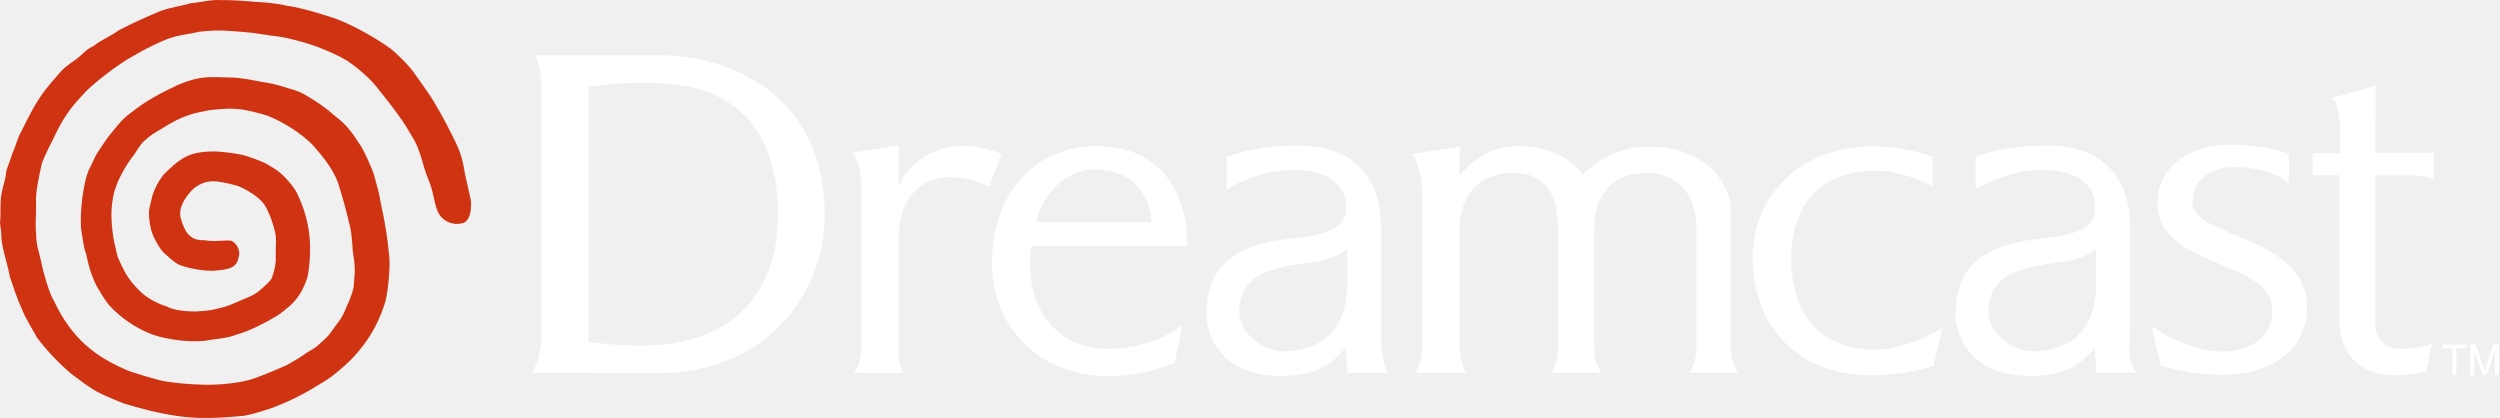
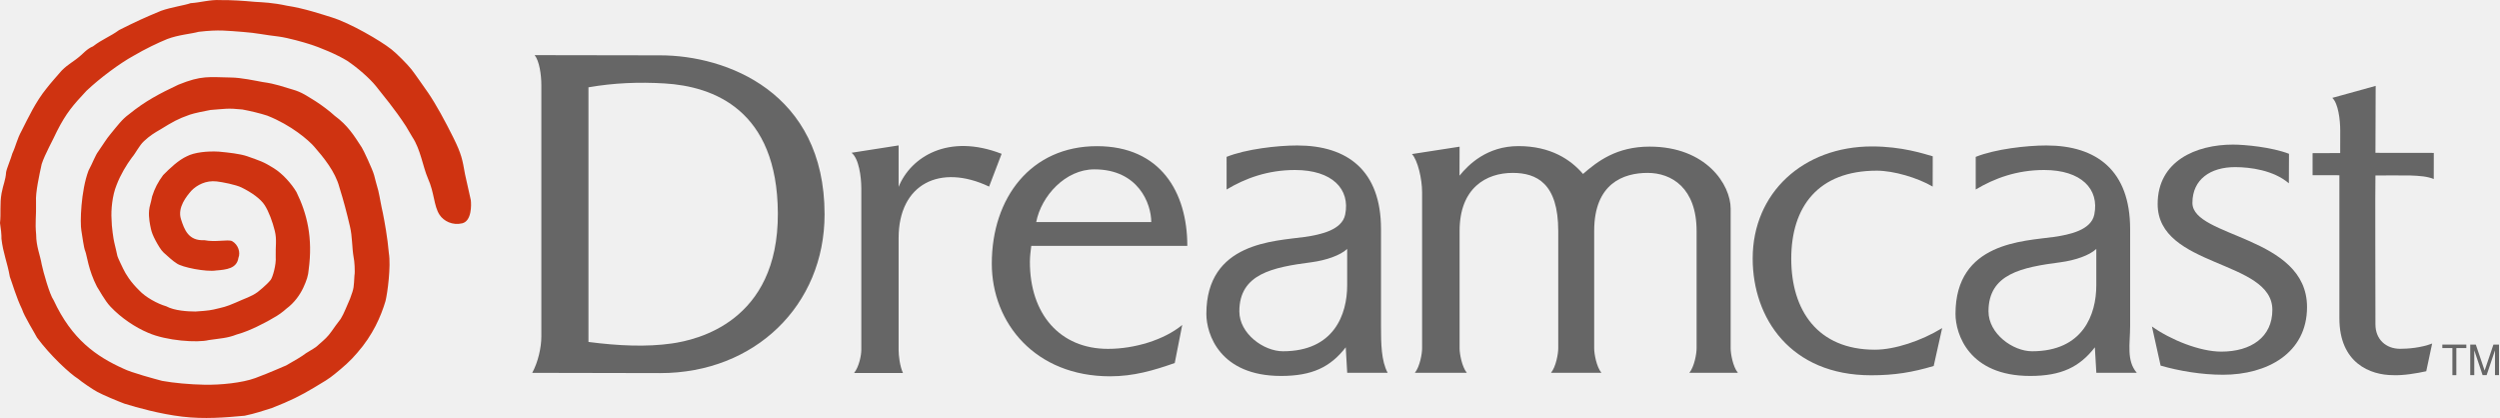
- <svg xmlns="http://www.w3.org/2000/svg" version="1.2" id="Layer_1" x="0px" y="0px" width="566.93px" height="94.787px" viewBox="0 0 566.93 94.787" xml:space="preserve">
-   <defs id="defs2466" />
-   <g id="g2459" style="fill:#ffffff;fill-opacity:1">
-     <polygon fill="#666666" points="556.359,78.931 554.074,78.931 554.074,78.142 559.518,78.142 559.518,78.931 557.252,78.931    557.252,85.077 556.359,85.077  " id="polygon2439" style="fill:#ffffff;fill-opacity:1" />
-     <polygon fill="#666666" points="563.211,85.077 561.318,79.442 561.318,85.077 560.404,85.077 560.404,78.142 561.668,78.142    563.668,84.038 565.666,78.142 566.93,78.142 566.93,85.077 566.02,85.077 566.02,79.442 564.125,85.077  " id="polygon2441" style="fill:#ffffff;fill-opacity:1" />
-     <path fill="#666666" d="M122.813,19.344c0-2.409-0.458-5.529-1.522-6.841c6.973,0,22.039,0.046,28.497,0.046   c14.859,0,37.277,8.247,37.277,36.052c0,20.635-15.826,36.008-37.277,36.008c-4.705,0-22.67-0.058-29.044-0.058   c1.306-2.411,2.069-5.685,2.069-8.269V19.344L122.813,19.344z M133.5,77.543c6.858,0.892,13.189,1.165,18.917,0.347   c5.542-0.793,24.165-4.805,24.049-29.529c-0.109-23.431-14.581-28.788-25.731-29.443c-5.819-0.343-11.436-0.123-17.236,0.881   L133.5,77.543L133.5,77.543z" id="path2443" style="fill:#ffffff;fill-opacity:1" />
-     <path fill="#666666" d="M193.187,34.642l10.676-1.667c0,2.186,0,8.596,0,9.4c2.738-6.767,11.259-12.205,23.366-7.493l-2.838,7.433   c-11.082-5.26-20.528-0.646-20.528,11.661V79.37c0,1.209,0.264,3.648,0.985,5.213h-11.089c1.12-1.381,1.64-4.004,1.64-5.213V42.74   C195.396,40.083,194.854,35.97,193.187,34.642L193.187,34.642z" id="path2445" style="fill:#ffffff;fill-opacity:1" />
-     <path fill="#666666" d="M530.719,39.738c0,0.693,0,30.229,0,32.434c0,10.183,7.019,12.905,12.219,12.905   c2.197,0.107,5.313-0.406,7.488-0.889l1.338-6.285c-2.535,0.97-5.481,1.197-7.25,1.197c-3.26,0-5.617-2.164-5.617-5.549   c0-3.037-0.077-32.809,0-33.761h-0.034c0.432,0,7.196-0.024,7.879,0c2.217,0.078,3.92,0.213,5.387,0.803l0.008-5.919   c0,0-12.985-0.017-13.239-0.017l0.053-15.181l-9.838,2.719c1.356,1.269,1.797,4.982,1.797,7.431c0,0-0.008,4.536-0.008,5.083   c-0.441,0-5.438,0.025-6.265,0.025v5.001C525.51,39.735,530.719,39.738,530.719,39.738L530.719,39.738z" id="path2447" style="fill:#ffffff;fill-opacity:1" />
-     <path fill="#666666" d="M488.193,74.036c4.229,3.021,10.866,5.703,15.733,5.703c6.752,0,11.588-3.285,11.588-9.469   c0-11.414-26.022-9.522-26.022-24.004c0-9.792,8.756-13.476,17.1-13.476c2.683,0,8.806,0.582,12.697,2.088l-0.031,6.688   c-3.459-2.955-8.735-3.669-12.213-3.669c-5.521,0-9.668,2.74-9.668,8.112c0,7.887,26.002,7.43,26.002,23.621   c0,10.471-9.07,15.354-19.055,15.354c-4.865,0-9.939-0.862-14.16-2.071L488.193,74.036L488.193,74.036z" id="path2449" style="fill:#ffffff;fill-opacity:1" />
-     <path fill="#666666" d="M331.107,39.839c0-0.592,0.021-5.895,0.021-6.574l-10.809,1.671c1.303,1.365,2.303,5.623,2.303,8.667   v35.414c0,1.209-0.519,4.143-1.641,5.521h11.784c-1.118-1.381-1.637-4.313-1.637-5.521V52.372c0-9.75,6.031-13.164,12.035-13.164   c5.434,0,10.344,2.352,10.344,13.164v26.646c0,1.209-0.52,4.142-1.637,5.521h11.428c-1.123-1.381-1.637-4.313-1.637-5.521V52.372   c0-10.811,6.678-13.164,12.123-13.164c5.43,0,11.111,3.411,11.111,13.164v26.646c0,1.209-0.515,4.142-1.642,5.521h11.008   c-1.127-1.381-1.639-4.313-1.639-5.521V47.312c0-5.404-5.516-14.063-18.391-14.063c-7.492,0-11.818,3.333-15.103,6.2   c-2.793-3.26-7.34-6.317-14.647-6.317C337.365,33.129,333.162,37.302,331.107,39.839L331.107,39.839z" id="path2451" style="fill:#ffffff;fill-opacity:1" />
-     <path fill="#666666" d="M305.621,56.453c-1.543,1.453-4.773,2.579-8.107,3.019c-8.762,1.147-16.352,2.604-16.352,11.137   c0,5.063,5.52,9.048,9.891,9.048c11.578,0,14.57-8.353,14.57-14.935v-8.269H305.621L305.621,56.453z M278.269,35.57   c4.419-1.771,11.549-2.583,16.021-2.583c11.42,0,19.008,5.705,19.008,18.95v21.972c0,4.069,0.062,7.924,1.512,10.631h-9.178   l-0.332-5.78c-3.473,4.487-7.627,6.495-14.676,6.495c-13.91,0-16.946-9.503-16.946-14.069c0-16.297,15.512-16.485,22.249-17.447   c3.728-0.526,8.521-1.58,9.244-5.074c1.188-5.78-2.942-10.114-11.385-10.114c-6.197,0-11.273,1.885-15.514,4.422L278.269,35.57   L278.269,35.57z M475.572,56.453c-1.541,1.453-4.773,2.579-8.109,3.019c-8.76,1.147-16.348,2.604-16.348,11.137   c0,5.063,5.516,9.048,9.887,9.048c11.576,0,14.57-8.353,14.57-14.935V56.453L475.572,56.453z M448.223,35.57   c4.418-1.771,11.556-2.583,16.023-2.583c11.414,0,19.002,5.705,19.002,18.95v21.972c0,4.069-0.887,7.841,1.508,10.631h-9.176   l-0.334-5.78c-3.478,4.487-7.625,6.495-14.674,6.495c-13.902,0-16.943-9.503-16.943-14.069c0-16.297,15.512-16.485,22.246-17.447   c3.729-0.526,8.527-1.58,9.242-5.074c1.19-5.78-2.941-10.114-11.385-10.114c-6.195,0-11.271,1.885-15.513,4.422v-7.4L448.223,35.57   L448.223,35.57z" id="path2453" style="fill:#ffffff;fill-opacity:1" />
-     <path fill="#666666" d="M438.451,42.308c-3.443-2.012-8.879-3.605-12.67-3.605c-13.312,0-19.412,8.185-19.412,19.976   c0,11.68,5.965,20.625,18.983,20.625c4.462,0,10.535-2.006,15.25-4.902l-1.918,8.593c-4.799,1.428-8.842,2.108-14.194,2.108   c-18.295,0-26.871-12.977-26.871-26.479c0-14.921,11.504-25.417,27.072-25.417c6.805,0,11.771,1.668,13.776,2.238L438.451,42.308   L438.451,42.308z" id="path2455" style="fill:#ffffff;fill-opacity:1" />
-     <path fill="#666666" d="M233.646,59.304c0.008-1.234,0.172-2.41,0.31-3.55h35.401c0-12.169-6.087-22.608-20.505-22.608   c-14.965,0-23.85,11.703-23.85,26.63c0,13.498,9.891,25.56,26.832,25.56c5.356,0,9.834-1.319,14.669-3.012l1.701-8.63   c-4.135,3.404-10.817,5.418-16.849,5.418C240.514,79.112,233.599,71.263,233.646,59.304L233.646,59.304z M235.077,50.356   c1.149-5.92,6.628-11.952,13.184-11.952c10.018,0,12.917,7.817,12.917,11.952C261.176,50.356,235.077,50.375,235.077,50.356   L235.077,50.356z" id="path2457" style="fill:#ffffff;fill-opacity:1" />
+ <svg xmlns="http://www.w3.org/2000/svg" version="1.2" baseProfile="tiny" id="Layer_1" x="0px" y="0px" width="566.93px" height="94.787px" viewBox="0 0 566.93 94.787" xml:space="preserve">
+   <g>
+     <polygon fill="#666666" points="556.359,78.931 554.074,78.931 554.074,78.142 559.518,78.142 559.518,78.931 557.252,78.931    557.252,85.077 556.359,85.077  " />
+     <polygon fill="#666666" points="563.211,85.077 561.318,79.442 561.318,85.077 560.404,85.077 560.404,78.142 561.668,78.142    563.668,84.038 565.666,78.142 566.93,78.142 566.93,85.077 566.02,85.077 566.02,79.442 564.125,85.077  " />
+     <path fill="#666666" d="M122.813,19.344c0-2.409-0.458-5.529-1.522-6.841c6.973,0,22.039,0.046,28.497,0.046   c14.859,0,37.277,8.247,37.277,36.052c0,20.635-15.826,36.008-37.277,36.008c-4.705,0-22.67-0.058-29.044-0.058   c1.306-2.411,2.069-5.685,2.069-8.269V19.344L122.813,19.344z M133.5,77.543c6.858,0.892,13.189,1.165,18.917,0.347   c5.542-0.793,24.165-4.805,24.049-29.529c-0.109-23.431-14.581-28.788-25.731-29.443c-5.819-0.343-11.436-0.123-17.236,0.881   L133.5,77.543L133.5,77.543z" />
+     <path fill="#666666" d="M193.187,34.642l10.676-1.667c0,2.186,0,8.596,0,9.4c2.738-6.767,11.259-12.205,23.366-7.493l-2.838,7.433   c-11.082-5.26-20.528-0.646-20.528,11.661V79.37c0,1.209,0.264,3.648,0.985,5.213h-11.089c1.12-1.381,1.64-4.004,1.64-5.213V42.74   C195.396,40.083,194.854,35.97,193.187,34.642L193.187,34.642z" />
+     <path fill="#666666" d="M530.719,39.738c0,0.693,0,30.229,0,32.434c0,10.183,7.019,12.905,12.219,12.905   c2.197,0.107,5.313-0.406,7.488-0.889l1.338-6.285c-2.535,0.97-5.481,1.197-7.25,1.197c-3.26,0-5.617-2.164-5.617-5.549   c0-3.037-0.077-32.809,0-33.761h-0.034c0.432,0,7.196-0.024,7.879,0c2.217,0.078,3.92,0.213,5.387,0.803l0.008-5.919   c0,0-12.985-0.017-13.239-0.017l0.053-15.181l-9.838,2.719c1.356,1.269,1.797,4.982,1.797,7.431c0,0-0.008,4.536-0.008,5.083   c-0.441,0-5.438,0.025-6.265,0.025v5.001C525.51,39.735,530.719,39.738,530.719,39.738L530.719,39.738z" />
+     <path fill="#666666" d="M488.193,74.036c4.229,3.021,10.866,5.703,15.733,5.703c6.752,0,11.588-3.285,11.588-9.469   c0-11.414-26.022-9.522-26.022-24.004c0-9.792,8.756-13.476,17.1-13.476c2.683,0,8.806,0.582,12.697,2.088l-0.031,6.688   c-3.459-2.955-8.735-3.669-12.213-3.669c-5.521,0-9.668,2.74-9.668,8.112c0,7.887,26.002,7.43,26.002,23.621   c0,10.471-9.07,15.354-19.055,15.354c-4.865,0-9.939-0.862-14.16-2.071L488.193,74.036L488.193,74.036z" />
+     <path fill="#666666" d="M331.107,39.839c0-0.592,0.021-5.895,0.021-6.574l-10.809,1.671c1.303,1.365,2.303,5.623,2.303,8.667   v35.414c0,1.209-0.519,4.143-1.641,5.521h11.784c-1.118-1.381-1.637-4.313-1.637-5.521V52.372c0-9.75,6.031-13.164,12.035-13.164   c5.434,0,10.344,2.352,10.344,13.164v26.646c0,1.209-0.52,4.142-1.637,5.521h11.428c-1.123-1.381-1.637-4.313-1.637-5.521V52.372   c0-10.811,6.678-13.164,12.123-13.164c5.43,0,11.111,3.411,11.111,13.164v26.646c0,1.209-0.515,4.142-1.642,5.521h11.008   c-1.127-1.381-1.639-4.313-1.639-5.521V47.312c0-5.404-5.516-14.063-18.391-14.063c-7.492,0-11.818,3.333-15.103,6.2   c-2.793-3.26-7.34-6.317-14.647-6.317C337.365,33.129,333.162,37.302,331.107,39.839L331.107,39.839z" />
+     <path fill="#666666" d="M305.621,56.453c-1.543,1.453-4.773,2.579-8.107,3.019c-8.762,1.147-16.352,2.604-16.352,11.137   c0,5.063,5.52,9.048,9.891,9.048c11.578,0,14.57-8.353,14.57-14.935v-8.269H305.621L305.621,56.453z M278.269,35.57   c4.419-1.771,11.549-2.583,16.021-2.583c11.42,0,19.008,5.705,19.008,18.95v21.972c0,4.069,0.062,7.924,1.512,10.631h-9.178   l-0.332-5.78c-3.473,4.487-7.627,6.495-14.676,6.495c-13.91,0-16.946-9.503-16.946-14.069c0-16.297,15.512-16.485,22.249-17.447   c3.728-0.526,8.521-1.58,9.244-5.074c1.188-5.78-2.942-10.114-11.385-10.114c-6.197,0-11.273,1.885-15.514,4.422L278.269,35.57   L278.269,35.57z M475.572,56.453c-1.541,1.453-4.773,2.579-8.109,3.019c-8.76,1.147-16.348,2.604-16.348,11.137   c0,5.063,5.516,9.048,9.887,9.048c11.576,0,14.57-8.353,14.57-14.935V56.453L475.572,56.453z M448.223,35.57   c4.418-1.771,11.556-2.583,16.023-2.583c11.414,0,19.002,5.705,19.002,18.95v21.972c0,4.069-0.887,7.841,1.508,10.631h-9.176   l-0.334-5.78c-3.478,4.487-7.625,6.495-14.674,6.495c-13.902,0-16.943-9.503-16.943-14.069c0-16.297,15.512-16.485,22.246-17.447   c3.729-0.526,8.527-1.58,9.242-5.074c1.19-5.78-2.941-10.114-11.385-10.114c-6.195,0-11.271,1.885-15.513,4.422v-7.4L448.223,35.57   L448.223,35.57z" />
+     <path fill="#666666" d="M438.451,42.308c-3.443-2.012-8.879-3.605-12.67-3.605c-13.312,0-19.412,8.185-19.412,19.976   c0,11.68,5.965,20.625,18.983,20.625c4.462,0,10.535-2.006,15.25-4.902l-1.918,8.593c-4.799,1.428-8.842,2.108-14.194,2.108   c-18.295,0-26.871-12.977-26.871-26.479c0-14.921,11.504-25.417,27.072-25.417c6.805,0,11.771,1.668,13.776,2.238L438.451,42.308   L438.451,42.308z" />
+     <path fill="#666666" d="M233.646,59.304c0.008-1.234,0.172-2.41,0.31-3.55h35.401c0-12.169-6.087-22.608-20.505-22.608   c-14.965,0-23.85,11.703-23.85,26.63c0,13.498,9.891,25.56,26.832,25.56c5.356,0,9.834-1.319,14.669-3.012l1.701-8.63   c-4.135,3.404-10.817,5.418-16.849,5.418C240.514,79.112,233.599,71.263,233.646,59.304L233.646,59.304z M235.077,50.356   c1.149-5.92,6.628-11.952,13.184-11.952c10.018,0,12.917,7.817,12.917,11.952C261.176,50.356,235.077,50.375,235.077,50.356   L235.077,50.356z" />
  </g>
-   <path fill="#CF3311" d="M65.058,1.288c3.969,0.596,8.026,1.984,10.141,2.63C79.46,5.22,86.376,9.269,88.82,11.209  c1.157,0.918,3.585,3.323,4.528,4.533c0.917,1.179,2.667,3.733,3.783,5.308c1.781,2.597,3.874,6.466,5.648,10.025  c1.984,3.978,2.12,5.13,2.721,8.455l1.311,5.862c0.123,1.014,0.227,4.731-1.957,5.251c-2.181,0.521-4.199-0.483-5.15-1.955  c-1.316-2.036-1.133-4.926-2.623-8.234c-1.161-2.674-1.666-6.561-3.521-9.355l-1.453-2.458c-2.573-3.96-5.253-7.103-6.851-9.153  c-1.411-1.723-4.04-4.064-6.531-5.729c-2.306-1.398-6.032-2.993-8.719-3.813c-0.856-0.279-4.524-1.357-6.8-1.66  c-3.093-0.347-5.126-0.836-8.063-1.043c-3.63-0.256-5.367-0.578-10.074-0.028c-1.783,0.484-4.605,0.676-7.147,1.647  c-2.053,0.837-4.906,2.189-7.703,3.832c-3.012,1.651-7.578,5.026-10.609,7.907c-3.054,3.263-4.582,5.014-6.687,9.15  c-0.931,2.046-2.736,5.213-3.464,7.447c-0.497,2.269-1.443,6.5-1.286,8.556c0.073,3.681-0.25,4.44,0.027,7.45  c0.01,2.71,0.899,4.588,1.27,6.806c0.315,1.53,1.787,6.828,2.694,8.062c4.129,8.9,9.675,12.755,15.856,15.537  c1.742,0.888,7.191,2.346,8.767,2.763c2.69,0.485,6.227,0.81,9.633,0.875c3.583,0.069,8.522-0.414,11.517-1.519  c3.244-1.193,6.997-2.891,6.953-2.84c1.504-0.832,3.802-2.187,4.516-2.781c1.383-0.885,2.217-1.228,3.034-2.08  c1.184-1.033,1.898-1.629,2.794-2.91c0.497-0.721,1.292-1.827,2.059-2.805c0.83-1.36,1.307-2.793,2.116-4.564  c0.968-2.623,0.818-2.496,1.003-5.277c0.175-0.807-0.02-3.519-0.164-3.979c-0.437-2.502-0.283-4.709-0.856-7.139  c-0.771-3.287-1.417-5.747-2.402-8.899c-0.929-3.549-3.656-6.838-5.702-9.188c-1.268-1.457-5.201-4.895-10.658-7.043  c-1.538-0.517-4.05-1.103-5.647-1.395c-3.41-0.356-3.965-0.127-7.229,0.111c-1.124,0.196-3.731,0.729-4.692,1.066  c-2.804,0.985-3.835,1.611-6.702,3.366c-1.334,0.775-2.34,1.368-3.705,2.646c-1.089,1.008-1.868,2.72-2.748,3.725  c-1.209,1.644-2.554,3.836-3.456,6.201c-0.978,2.353-1.293,5.664-1.143,7.795c0,1.621,0.441,4.598,0.616,5.246  c0.176,0.65,0.616,2.67,0.71,3.076c0.097,0.405,1.145,2.541,1.292,2.853c0.593,1.261,1.726,3.069,3.633,4.919  c1.411,1.54,4.133,3.05,6.174,3.635c1.828,1.006,4.912,1.174,6.62,1.178c0.839-0.053,2.984-0.184,4.103-0.451  c2.271-0.545,2.688-0.56,5.028-1.575c2.1-0.974,3.523-1.325,4.986-2.403c0,0,2.007-1.572,2.919-2.724  c0.481-0.604,1.306-3.5,1.161-5.293c-0.069-2.453,0.289-3.845-0.214-5.863c-0.5-2.019-1.354-4.358-2.281-5.8  c-0.939-1.46-2.956-2.882-5.251-4.017c-1.288-0.636-4.333-1.224-5.627-1.376c-2.453-0.292-4.506,0.823-5.753,2.097  c-1.082,1.236-3.22,3.803-2.369,6.457c0.771,2.4,1.703,4.959,5.304,4.77c2.473,0.516,5.33-0.229,6.283,0.207  c1.413,0.803,1.955,2.573,1.443,3.811c-0.359,2.383-2.643,2.668-5.076,2.852c-2.18,0.365-7.715-0.702-8.93-1.613  c-0.816-0.484-2.067-1.647-2.946-2.435c-0.633-0.568-1.346-1.828-1.837-2.734c-0.598-1.114-0.903-1.933-1.057-2.657  c-0.185-0.86-0.562-2.506-0.419-4.149c0.099-1.108,0.394-1.582,0.688-3.203c0.589-1.84,1.32-3.239,2.498-4.834  c1.532-1.556,3.479-3.408,5.38-4.269c1.676-0.886,4.613-1.211,7.268-1.056c2.156,0.206,4.702,0.469,6.389,1.033  c2.884,1.03,3.708,1.236,6.077,2.73c1.999,1.237,4.012,3.516,5.136,5.402c2.39,4.89,3.76,10.328,2.764,17.653  c-0.081,1.236-0.466,2.443-1.237,4.084c-0.714,1.511-1.96,3.35-3.838,4.732c-0.754,0.699-1.946,1.561-2.915,2.063  c-1.375,0.834-2.299,1.269-3.733,1.989c-1.26,0.594-2.73,1.27-4.646,1.802c-2.076,0.821-3.67,0.854-6.281,1.243  c-2.568,0.646-9.602,0.187-13.792-1.662c-2.857-1.203-6.064-3.321-8.505-5.904c-1.354-1.422-2.681-3.996-3.069-4.523  c-1.94-3.729-2.319-7.233-2.631-7.973c-0.422-1-0.631-3.244-0.916-4.779c-0.319-1.724-0.122-8.941,1.617-13.573  c0.981-1.845,1.555-3.49,2.217-4.353c1.193-1.696,1.769-2.755,2.782-3.957c1.528-1.852,2.64-3.364,4.127-4.431  c3.793-3.083,6.959-4.711,11.245-6.746c5.324-2.168,6.923-1.72,11.964-1.639c2.267,0.02,5.566,0.733,7.189,1.027  c3.012,0.401,4.738,1.127,6.773,1.695c2.178,0.608,3.436,1.58,5.226,2.659c1.47,0.949,3.202,2.251,4.345,3.308  c2.927,2.146,4.337,4.401,6.131,7.171c0.327,0.464,2.455,5.002,2.794,6.266c0.158,0.633,0.638,2.449,0.949,3.511  c0.396,1.685,0.591,3.176,1.036,5.078c0.396,1.957,1.072,5.652,1.364,9.107c0.495,2.965-0.296,9.016-0.76,10.871  c-1.035,3.463-2.85,7.69-6.428,11.762c-1.519,1.804-3.135,3.199-5.003,4.717c-1.427,1.189-2.653,1.886-4.861,3.202  c-2.996,1.788-5.276,2.931-9.477,4.573c-1.71,0.549-3.866,1.271-6.188,1.75C51,94.683,46.376,95.08,41.33,94.481  c-5.047-0.602-10.102-2.023-13.089-2.939c-1.649-0.618-4.841-1.955-6.178-2.68c-0.872-0.44-3.793-2.438-4.288-2.918  c-2-1.237-6.479-5.449-9.371-9.375c-0.633-1.217-2.911-4.854-3.406-6.448c-1.313-2.697-2.229-5.96-2.766-7.354  c-0.568-3.254-1.528-5.348-1.902-8.611c0.042-0.768-0.154-2.577-0.33-3.578c0.254-2.235-0.086-4.339,0.358-6.773  c0.39-2.053,0.904-2.91,1.028-4.766c0.121-0.794,1.141-3.182,1.415-4.245c0.826-1.75,1.03-3.191,2.107-5.147  c1.549-3.048,3.172-6.554,5.662-9.617c0.712-0.95,2.729-3.228,3.416-4.017c1.625-1.625,2.578-1.881,4.421-3.51  c0.19-0.12,1.409-1.508,2.685-1.985c2.111-1.632,3.937-2.23,5.948-3.715c4.029-2.008,5.497-2.686,9.497-4.351  c2.313-0.825,5.534-1.28,6.694-1.73c2.209-0.137,4.451-0.841,6.773-0.702c2.607-0.024,5.234,0.162,7.855,0.4  C59.625,0.522,61.931,0.608,65.058,1.288L65.058,1.288z" id="path2461" />
+   <path fill="#CF3311" d="M65.058,1.288c3.969,0.596,8.026,1.984,10.141,2.63C79.46,5.22,86.376,9.269,88.82,11.209  c1.157,0.918,3.585,3.323,4.528,4.533c0.917,1.179,2.667,3.733,3.783,5.308c1.781,2.597,3.874,6.466,5.648,10.025  c1.984,3.978,2.12,5.13,2.721,8.455l1.311,5.862c0.123,1.014,0.227,4.731-1.957,5.251c-2.181,0.521-4.199-0.483-5.15-1.955  c-1.316-2.036-1.133-4.926-2.623-8.234c-1.161-2.674-1.666-6.561-3.521-9.355l-1.453-2.458c-2.573-3.96-5.253-7.103-6.851-9.153  c-1.411-1.723-4.04-4.064-6.531-5.729c-2.306-1.398-6.032-2.993-8.719-3.813c-0.856-0.279-4.524-1.357-6.8-1.66  c-3.093-0.347-5.126-0.836-8.063-1.043c-3.63-0.256-5.367-0.578-10.074-0.028c-1.783,0.484-4.605,0.676-7.147,1.647  c-2.053,0.837-4.906,2.189-7.703,3.832c-3.012,1.651-7.578,5.026-10.609,7.907c-3.054,3.263-4.582,5.014-6.687,9.15  c-0.931,2.046-2.736,5.213-3.464,7.447c-0.497,2.269-1.443,6.5-1.286,8.556c0.073,3.681-0.25,4.44,0.027,7.45  c0.01,2.71,0.899,4.588,1.27,6.806c0.315,1.53,1.787,6.828,2.694,8.062c4.129,8.9,9.675,12.755,15.856,15.537  c1.742,0.888,7.191,2.346,8.767,2.763c2.69,0.485,6.227,0.81,9.633,0.875c3.583,0.069,8.522-0.414,11.517-1.519  c3.244-1.193,6.997-2.891,6.953-2.84c1.504-0.832,3.802-2.187,4.516-2.781c1.383-0.885,2.217-1.228,3.034-2.08  c1.184-1.033,1.898-1.629,2.794-2.91c0.497-0.721,1.292-1.827,2.059-2.805c0.83-1.36,1.307-2.793,2.116-4.564  c0.968-2.623,0.818-2.496,1.003-5.277c0.175-0.807-0.02-3.519-0.164-3.979c-0.437-2.502-0.283-4.709-0.856-7.139  c-0.771-3.287-1.417-5.747-2.402-8.899c-0.929-3.549-3.656-6.838-5.702-9.188c-1.268-1.457-5.201-4.895-10.658-7.043  c-1.538-0.517-4.05-1.103-5.647-1.395c-3.41-0.356-3.965-0.127-7.229,0.111c-1.124,0.196-3.731,0.729-4.692,1.066  c-2.804,0.985-3.835,1.611-6.702,3.366c-1.334,0.775-2.34,1.368-3.705,2.646c-1.089,1.008-1.868,2.72-2.748,3.725  c-1.209,1.644-2.554,3.836-3.456,6.201c-0.978,2.353-1.293,5.664-1.143,7.795c0,1.621,0.441,4.598,0.616,5.246  c0.176,0.65,0.616,2.67,0.71,3.076c0.097,0.405,1.145,2.541,1.292,2.853c0.593,1.261,1.726,3.069,3.633,4.919  c1.411,1.54,4.133,3.05,6.174,3.635c1.828,1.006,4.912,1.174,6.62,1.178c0.839-0.053,2.984-0.184,4.103-0.451  c2.271-0.545,2.688-0.56,5.028-1.575c2.1-0.974,3.523-1.325,4.986-2.403c0,0,2.007-1.572,2.919-2.724  c0.481-0.604,1.306-3.5,1.161-5.293c-0.069-2.453,0.289-3.845-0.214-5.863c-0.5-2.019-1.354-4.358-2.281-5.8  c-0.939-1.46-2.956-2.882-5.251-4.017c-1.288-0.636-4.333-1.224-5.627-1.376c-2.453-0.292-4.506,0.823-5.753,2.097  c-1.082,1.236-3.22,3.803-2.369,6.457c0.771,2.4,1.703,4.959,5.304,4.77c2.473,0.516,5.33-0.229,6.283,0.207  c1.413,0.803,1.955,2.573,1.443,3.811c-0.359,2.383-2.643,2.668-5.076,2.852c-2.18,0.365-7.715-0.702-8.93-1.613  c-0.816-0.484-2.067-1.647-2.946-2.435c-0.633-0.568-1.346-1.828-1.837-2.734c-0.598-1.114-0.903-1.933-1.057-2.657  c-0.185-0.86-0.562-2.506-0.419-4.149c0.099-1.108,0.394-1.582,0.688-3.203c0.589-1.84,1.32-3.239,2.498-4.834  c1.532-1.556,3.479-3.408,5.38-4.269c1.676-0.886,4.613-1.211,7.268-1.056c2.156,0.206,4.702,0.469,6.389,1.033  c2.884,1.03,3.708,1.236,6.077,2.73c1.999,1.237,4.012,3.516,5.136,5.402c2.39,4.89,3.76,10.328,2.764,17.653  c-0.081,1.236-0.466,2.443-1.237,4.084c-0.714,1.511-1.96,3.35-3.838,4.732c-0.754,0.699-1.946,1.561-2.915,2.063  c-1.375,0.834-2.299,1.269-3.733,1.989c-1.26,0.594-2.73,1.27-4.646,1.802c-2.076,0.821-3.67,0.854-6.281,1.243  c-2.568,0.646-9.602,0.187-13.792-1.662c-2.857-1.203-6.064-3.321-8.505-5.904c-1.354-1.422-2.681-3.996-3.069-4.523  c-1.94-3.729-2.319-7.233-2.631-7.973c-0.422-1-0.631-3.244-0.916-4.779c-0.319-1.724-0.122-8.941,1.617-13.573  c0.981-1.845,1.555-3.49,2.217-4.353c1.193-1.696,1.769-2.755,2.782-3.957c1.528-1.852,2.64-3.364,4.127-4.431  c3.793-3.083,6.959-4.711,11.245-6.746c5.324-2.168,6.923-1.72,11.964-1.639c2.267,0.02,5.566,0.733,7.189,1.027  c3.012,0.401,4.738,1.127,6.773,1.695c2.178,0.608,3.436,1.58,5.226,2.659c1.47,0.949,3.202,2.251,4.345,3.308  c2.927,2.146,4.337,4.401,6.131,7.171c0.327,0.464,2.455,5.002,2.794,6.266c0.158,0.633,0.638,2.449,0.949,3.511  c0.396,1.685,0.591,3.176,1.036,5.078c0.396,1.957,1.072,5.652,1.364,9.107c0.495,2.965-0.296,9.016-0.76,10.871  c-1.035,3.463-2.85,7.69-6.428,11.762c-1.519,1.804-3.135,3.199-5.003,4.717c-1.427,1.189-2.653,1.886-4.861,3.202  c-2.996,1.788-5.276,2.931-9.477,4.573c-1.71,0.549-3.866,1.271-6.188,1.75C51,94.683,46.376,95.08,41.33,94.481  c-5.047-0.602-10.102-2.023-13.089-2.939c-1.649-0.618-4.841-1.955-6.178-2.68c-0.872-0.44-3.793-2.438-4.288-2.918  c-2-1.237-6.479-5.449-9.371-9.375c-0.633-1.217-2.911-4.854-3.406-6.448c-1.313-2.697-2.229-5.96-2.766-7.354  c-0.568-3.254-1.528-5.348-1.902-8.611c0.042-0.768-0.154-2.577-0.33-3.578c0.254-2.235-0.086-4.339,0.358-6.773  c0.39-2.053,0.904-2.91,1.028-4.766c0.121-0.794,1.141-3.182,1.415-4.245c0.826-1.75,1.03-3.191,2.107-5.147  c1.549-3.048,3.172-6.554,5.662-9.617c0.712-0.95,2.729-3.228,3.416-4.017c1.625-1.625,2.578-1.881,4.421-3.51  c0.19-0.12,1.409-1.508,2.685-1.985c2.111-1.632,3.937-2.23,5.948-3.715c4.029-2.008,5.497-2.686,9.497-4.351  c2.313-0.825,5.534-1.28,6.694-1.73c2.209-0.137,4.451-0.841,6.773-0.702c2.607-0.024,5.234,0.162,7.855,0.4  C59.625,0.522,61.931,0.608,65.058,1.288L65.058,1.288z" />
</svg>
